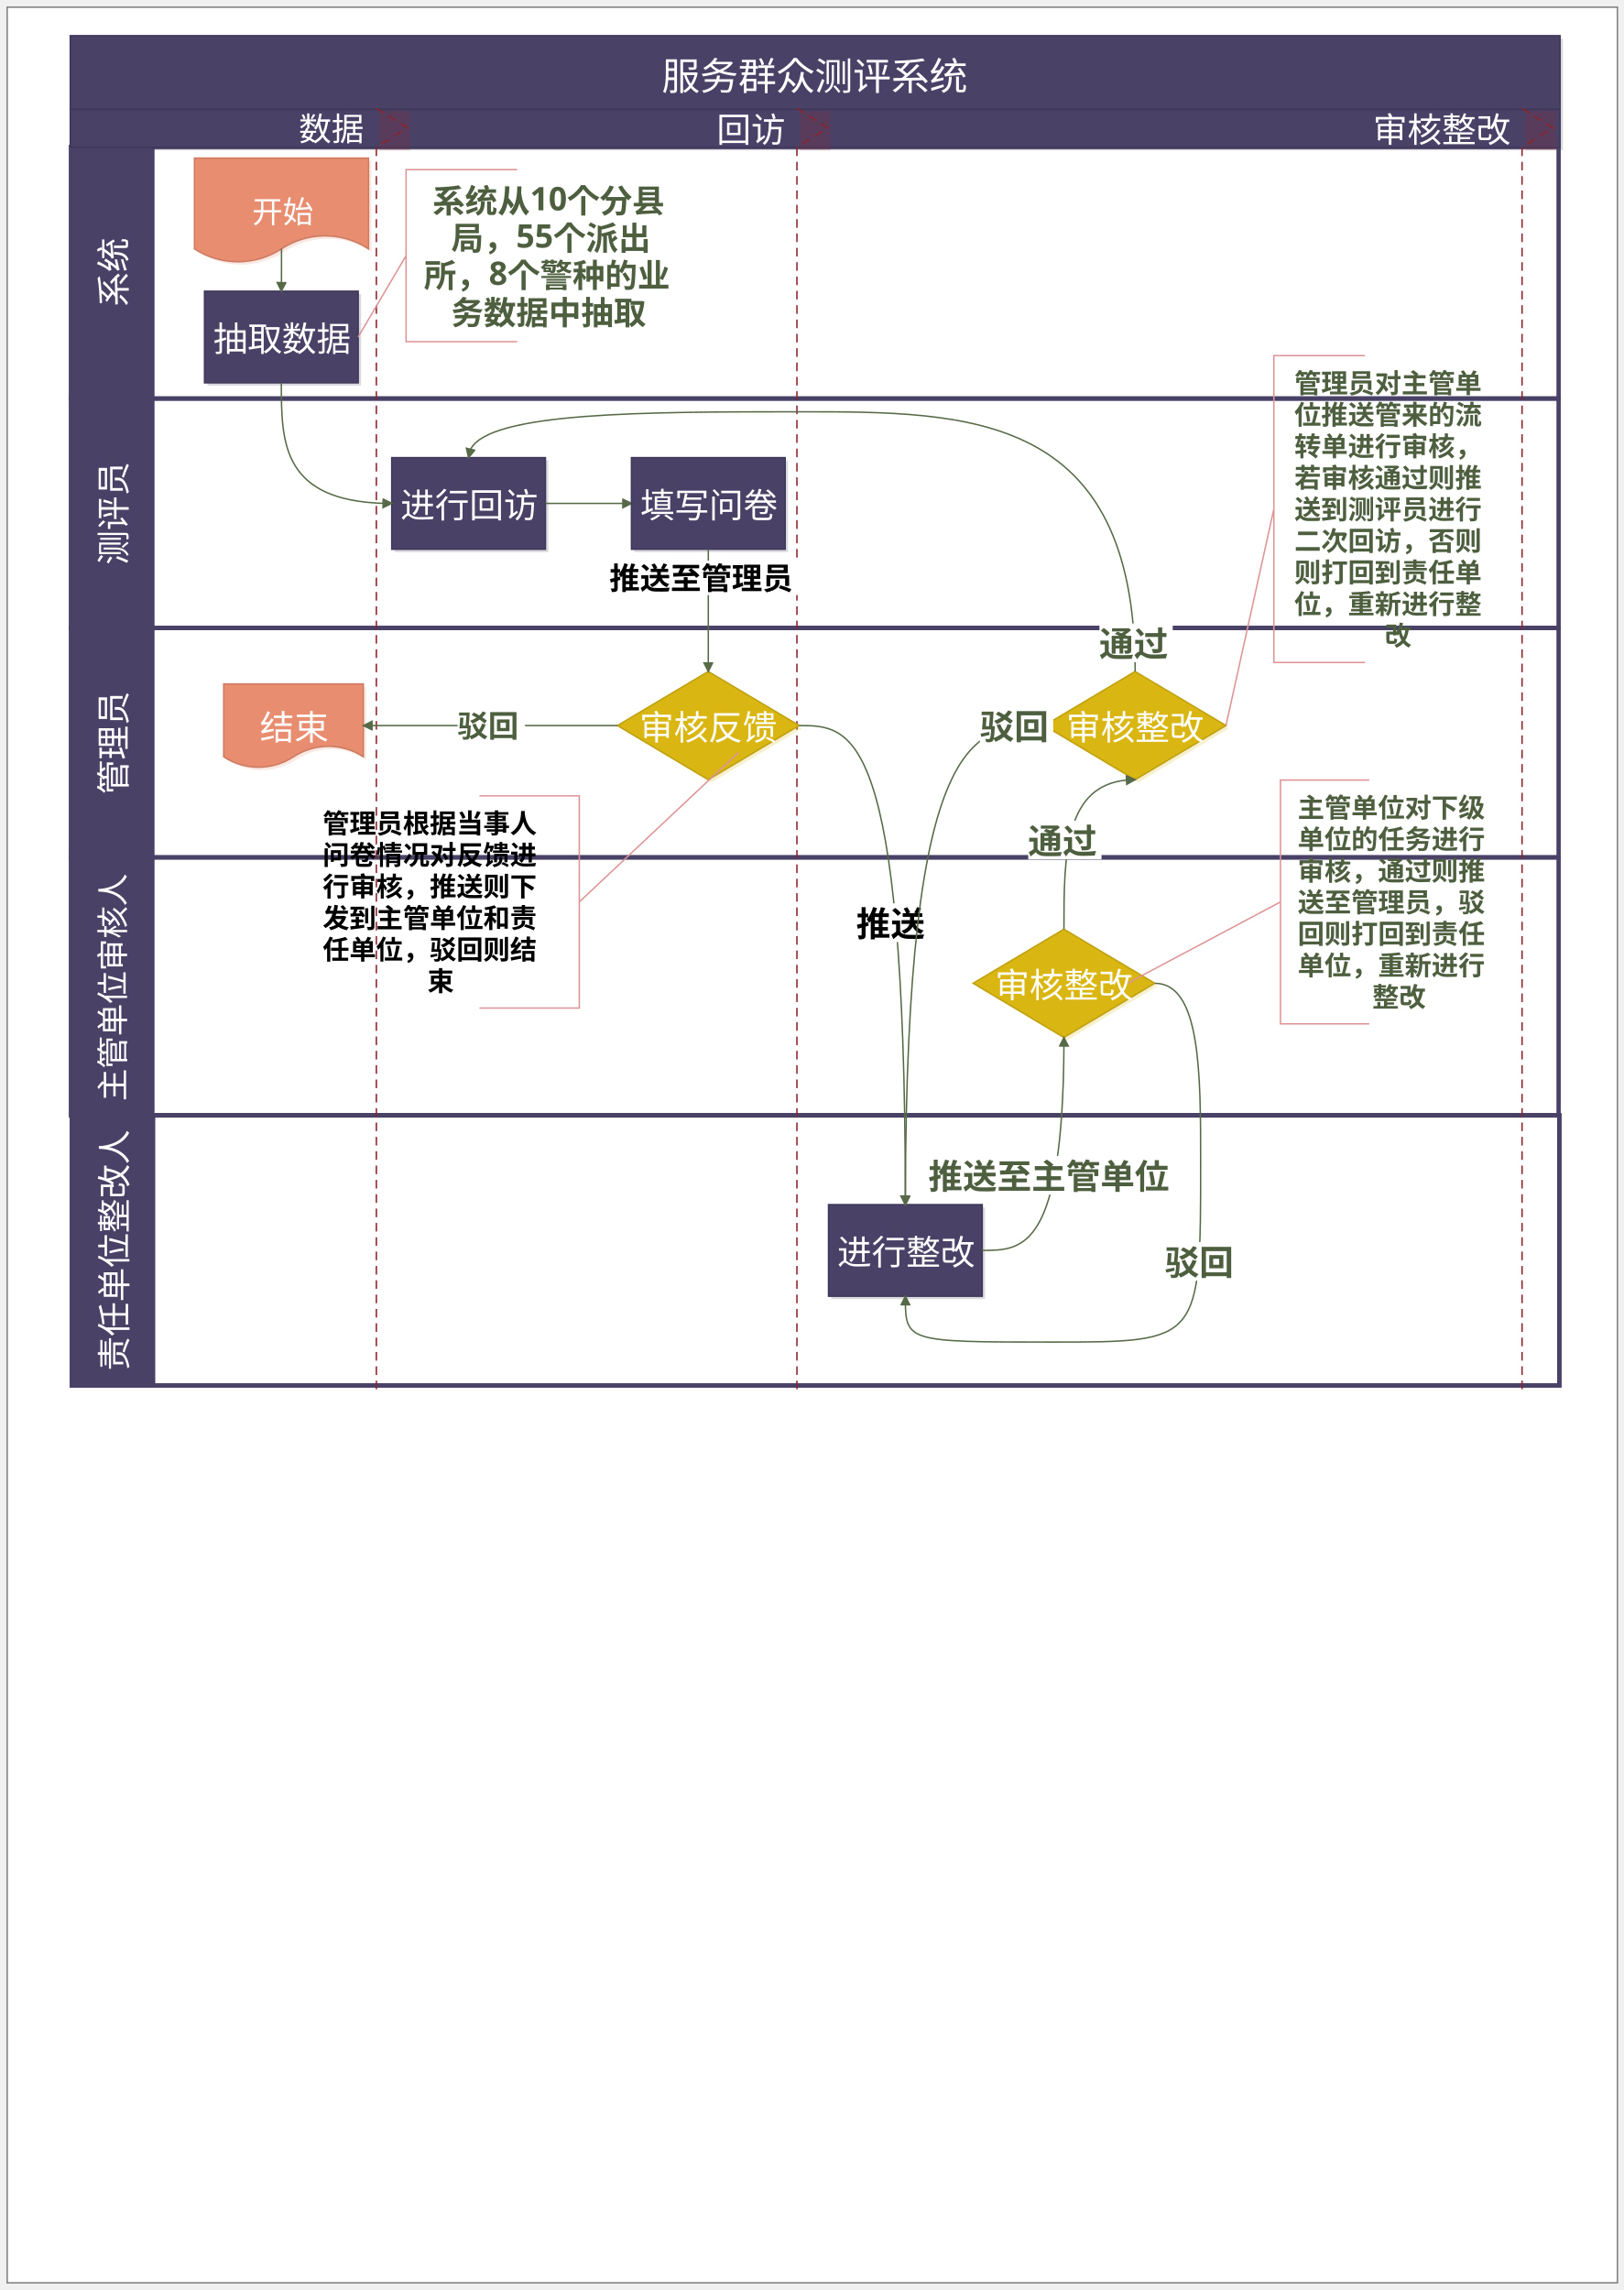
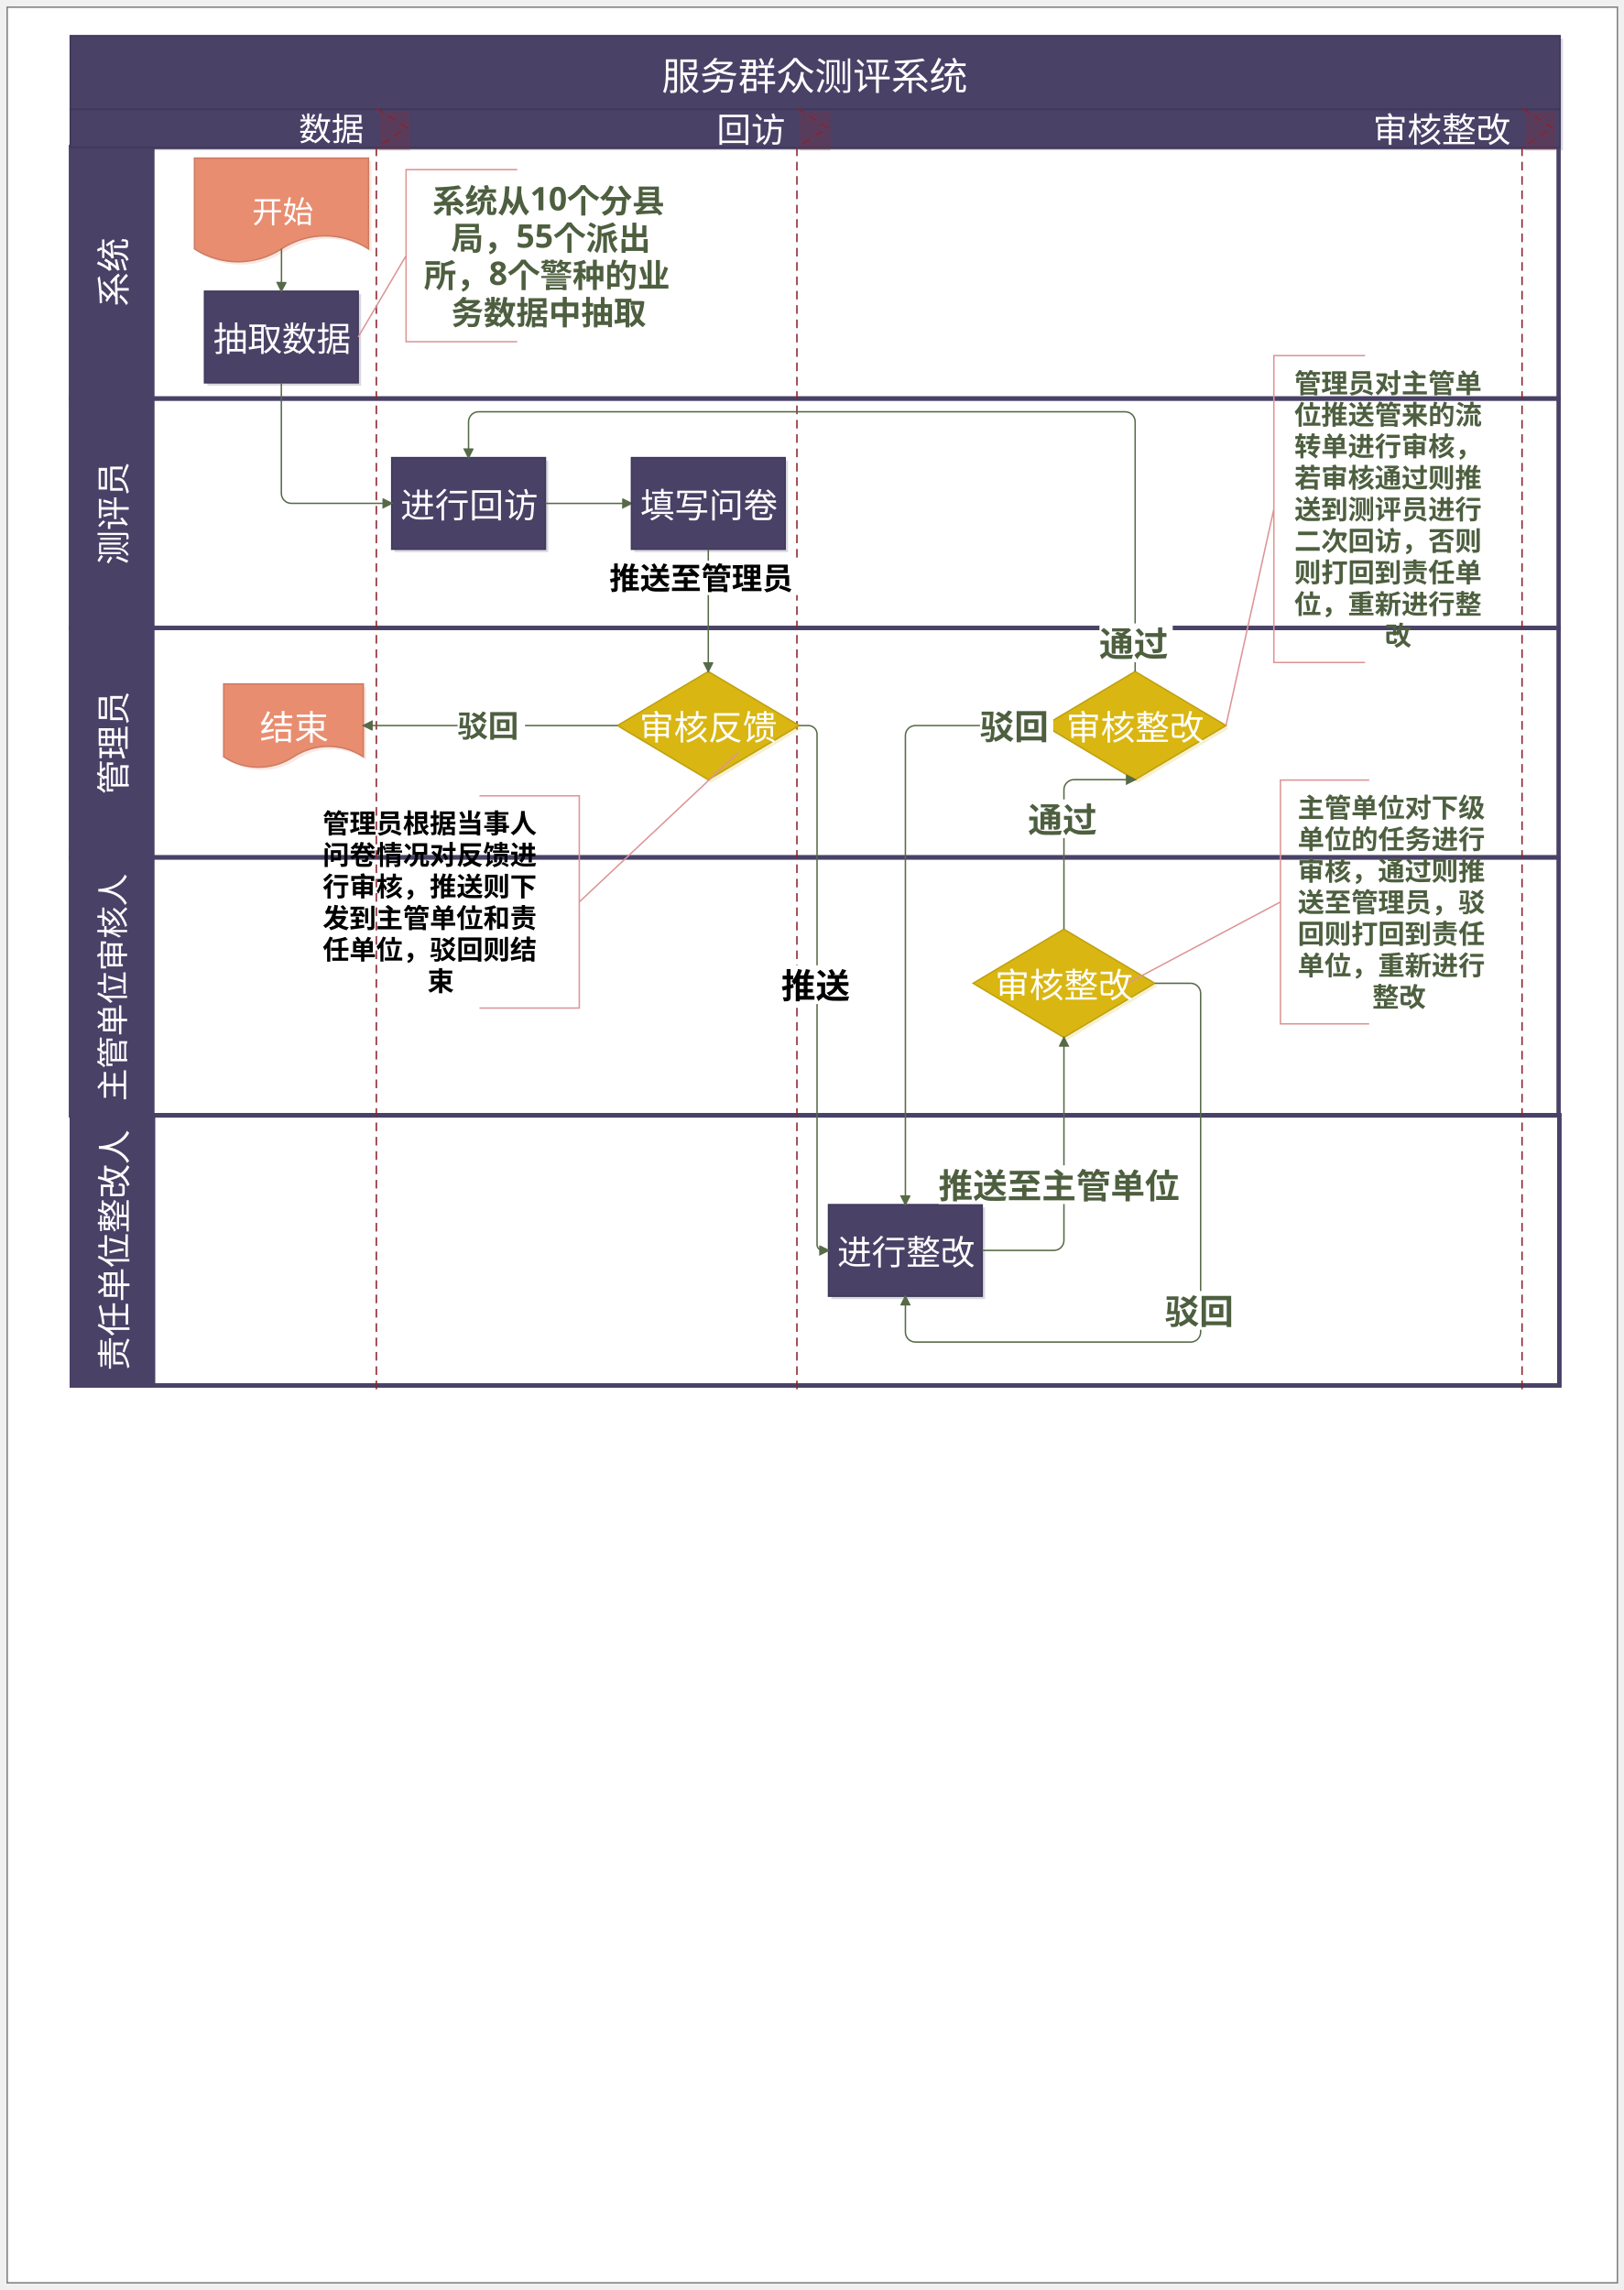
- <svg xmlns="http://www.w3.org/2000/svg" height="1597" width="1132" viewBox="0 0 1132 1597">
+ <svg xmlns="http://www.w3.org/2000/svg" width="1132" viewBox="0 0 1132 1597" height="1597">
  <style type="text/css">
.st8 {fill:#000000;font-family:仿宋;font-size:14pt;font-weight:bold}
.st5 {fill:#000000;font-family:仿宋;font-size:16pt;font-weight:bold}
.st7 {fill:#000000;font-family:仿宋;font-size:18pt;font-weight:bold}
.st10 {fill:#4d5f3f;font-family:仿宋;font-size:14pt;font-weight:bold}
.st6 {fill:#4d5f3f;font-family:仿宋;font-size:16pt;font-weight:bold}
.st11 {fill:#4d5f3f;font-family:仿宋;font-size:17pt;font-weight:bold}
.st9 {fill:#4d5f3f;font-family:仿宋;font-size:18pt;font-weight:bold}
.st4 {fill:#ffffff;font-family:Comic Sans MS;font-size:16pt}
.st2 {fill:#ffffff;font-family:Comic Sans MS;font-size:17pt}
.st1 {fill:#ffffff;font-family:Comic Sans MS;font-size:18pt}
.st3 {fill:#ffffff;font-family:Comic Sans MS;font-size:20pt}
</style>
  <defs />
  <g id="page1" transform="translate(5,5)">
-     <rect y="0" stroke="#808080" x="0" height="1587" width="1123" fill="#ffffff" />
+     <rect width="1123" fill="#ffffff" y="0" x="0" stroke="#808080" height="1587" />
    <g transform="translate(45.08,772.73)">
-       <path stroke="#494166" d="M0,0L1037.4,0L1037.4,188.5L0,188.5L0,0z" fill="none" id="shape1" stroke-width="3" />
-       <path stroke="#494166" d="M0,0L1037.4,0L1037.4,188.5L0,188.5L0,0z" fill="none" id="shape2" stroke-width="3" />
-       <g id="shape3" transform="matrix(0,-1,1,0,0,188.5)">
-         <path stroke="#494166" fill="#494166" d="M0,0L188.5,0L188.5,56.7L0,56.7L0,0z" stroke-width="3" />
+       <path id="shape1" fill="none" d="M0,0L1037.4,0L1037.4,188.5L0,188.5L0,0z" stroke-width="3" stroke="#494166" />
+       <path id="shape2" fill="none" d="M0,0L1037.4,0L1037.4,188.5L0,188.5L0,0z" stroke-width="3" stroke="#494166" />
+       <g id="shape3" transform="matrix(0,-1,1,0,-0,188.5)">
+         <path fill="#494166" d="M0,0L188.5,0L188.5,56.7L0,56.7L0,0z" stroke-width="3" stroke="#494166" />
        <text class="st1">
          <tspan y="38.3" x="10.3">责任单位整改人</tspan>
        </text>
      </g>
    </g>
    <g transform="translate(44.58,97.53)">
      <g>
-         <path stroke="#494166" d="M0,0L1037.4,0L1037.4,175.4L0,175.4L0,0z" fill="none" id="shape4" stroke-width="3" />
+         <path id="shape4" fill="none" d="M0,0L1037.4,0L1037.4,175.4L0,175.4L0,0z" stroke-width="3" stroke="#494166" />
        <g id="shape5" transform="matrix(0,-1,1,0,0,175.4)">
-           <path stroke="#494166" fill="#494166" d="M0,0L175.4,0L175.4,56.7L0,56.7L0,0z" stroke-width="3" />
+           <path fill="#494166" d="M0,0L175.4,0L175.4,56.7L0,56.7L0,0z" stroke-width="3" stroke="#494166" />
          <text class="st1">
            <tspan y="38.3" x="64.2">系统</tspan>
          </text>
        </g>
      </g>
      <g transform="translate(0,175.4)">
-         <path stroke="#494166" d="M0,0L1037.4,0L1037.4,160L0,160L0,0z" fill="none" id="shape6" stroke-width="3" />
+         <path id="shape6" fill="none" d="M0,0L1037.4,0L1037.4,160L0,160L0,0z" stroke-width="3" stroke="#494166" />
        <g id="shape7" transform="matrix(0,-1,1,0,0,160)">
-           <path stroke="#494166" fill="#494166" d="M0,0L160,0L160,56.7L0,56.7L0,0z" stroke-width="3" />
+           <path fill="#494166" d="M0,0L160,0L160,56.7L0,56.7L0,0z" stroke-width="3" stroke="#494166" />
          <text class="st1">
            <tspan y="38.3" x="44">测评员</tspan>
          </text>
        </g>
      </g>
      <g transform="translate(0,335.39)">
-         <path stroke="#494166" d="M0,0L1037.4,0L1037.4,160L0,160L0,0z" fill="none" id="shape8" stroke-width="3" />
+         <path id="shape8" fill="none" d="M0,0L1037.4,0L1037.4,160L0,160L0,0z" stroke-width="3" stroke="#494166" />
        <g id="shape9" transform="matrix(0,-1,1,0,0,160)">
-           <path stroke="#494166" fill="#494166" d="M0,0L160,0L160,56.7L0,56.7L0,0z" stroke-width="3" />
+           <path fill="#494166" d="M0,0L160,0L160,56.7L0,56.7L0,0z" stroke-width="3" stroke="#494166" />
          <text class="st1">
            <tspan y="38.3" x="44">管理员</tspan>
          </text>
        </g>
      </g>
      <g transform="translate(0,495.39)">
-         <path stroke="#494166" d="M0,0L1037.4,0L1037.4,180L0,180L0,0z" fill="none" id="shape10" stroke-width="3" />
+         <path id="shape10" fill="none" d="M0,0L1037.4,0L1037.4,180L0,180L0,0z" stroke-width="3" stroke="#494166" />
        <g id="shape11" transform="matrix(0,-1,1,0,0,180)">
-           <path stroke="#494166" fill="#494166" d="M0,0L180,0L180,56.7L0,56.7L0,0z" stroke-width="3" />
+           <path fill="#494166" d="M0,0L180,0L180,56.7L0,56.7L0,0z" stroke-width="3" stroke="#494166" />
          <text class="st2">
            <tspan y="37.3" x="10">主管单位审核人</tspan>
          </text>
        </g>
      </g>
    </g>
    <g transform="translate(44,19.87)">
      <path fill-opacity="0.2" fill="#494166" d="M2,2L1041,2L1041,80L2,80L2,2z" />
      <g id="shape12">
-         <path stroke="#3f3859" fill="#494166" d="M0,0L1039,0L1039,51.4L0,51.4L0,0z" />
+         <path fill="#494166" d="M0,0L1039,0L1039,51.4L0,51.4L0,0z" stroke="#3f3859" />
        <text class="st3">
          <tspan y="37.9" x="412.5">服务群众测评系统</tspan>
        </text>
      </g>
-       <path stroke="#3f3859" fill="#494166" d="M0,0L1039,0L1039,26.5L0,26.5L0,0z" id="shape13" transform="translate(0,51.45)" />
+       <path id="shape13" fill="#494166" d="M0,0L1039,0L1039,26.5L0,26.5L0,0z" transform="translate(0,51.45)" stroke="#3f3859" />
    </g>
    <g transform="translate(130.62,105.26)">
      <g id="shape14">
        <path fill-opacity="0.2" fill="#e88d70" d="M2,65.3L2,2L123.4,2L123.4,65.3C105,53.2,81.1,53.2,62.7,65.3C44.3,77.3,20.4,77.3,2,65.3z" />
-         <path stroke="#cc7b62" fill="#e88d70" d="M0,63.3L0,0L121.4,0L121.4,63.3C103,51.2,79.1,51.2,60.7,63.3C42.3,75.3,18.4,75.3,0,63.3z" />
+         <path fill="#e88d70" d="M0,63.3L0,0L121.4,0L121.4,63.3C103,51.2,79.1,51.2,60.7,63.3C42.3,75.3,18.4,75.3,0,63.3z" stroke="#cc7b62" />
      </g>
      <text class="st4">
        <tspan y="45.2" x="40.2">开始</tspan>
      </text>
    </g>
    <g transform="translate(257.48,70.54)">
      <path fill-opacity="0.2" fill="#9d2932" d="M2,2L23.4,2L23.4,29.3L2,29.3L2,2z" />
      <g id="shape15">
-         <path stroke-dasharray="6,4" stroke="#8a232b" d="M0,0L21.4,13.6L0,27.3" fill="none" />
+         <path stroke-dasharray="6,4" fill="none" d="M0,0L21.4,13.6L0,27.3" stroke="#8a232b" />
        <text class="st2">
          <tspan y="22.6" x="-54">数据</tspan>
        </text>
      </g>
-       <path stroke-dasharray="6,4" stroke="#8a232b" d="M0,27.3L0,893.5" fill="none" id="shape16" />
+       <path id="shape16" stroke-dasharray="6,4" fill="none" d="M0,27.3L0,893.5" stroke="#8a232b" />
    </g>
    <g transform="translate(550.78,70.54)">
      <path fill-opacity="0.2" fill="#9d2932" d="M2,2L23.4,2L23.4,29.3L2,29.3L2,2z" />
      <g id="shape17">
-         <path stroke-dasharray="6,4" stroke="#8a232b" d="M0,0L21.4,13.6L0,27.3" fill="none" />
+         <path stroke-dasharray="6,4" fill="none" d="M0,0L21.4,13.6L0,27.3" stroke="#8a232b" />
        <text class="st1">
          <tspan y="23.6" x="-56">回访</tspan>
        </text>
      </g>
-       <path stroke-dasharray="6,4" stroke="#8a232b" d="M0,27.3L0,893.5" fill="none" id="shape18" />
+       <path id="shape18" stroke-dasharray="6,4" fill="none" d="M0,27.3L0,893.5" stroke="#8a232b" />
    </g>
    <g transform="translate(1056.5,70.54)">
      <path fill-opacity="0.2" fill="#9d2932" d="M2,2L23.4,2L23.4,29.3L2,29.3L2,2z" />
      <g id="shape19">
-         <path stroke-dasharray="6,4" stroke="#8a232b" d="M0,0L21.4,13.6L0,27.3" fill="none" />
+         <path stroke-dasharray="6,4" fill="none" d="M0,0L21.4,13.6L0,27.3" stroke="#8a232b" />
        <text class="st1">
          <tspan y="23.6" x="-104">审核整改</tspan>
        </text>
      </g>
-       <path stroke-dasharray="6,4" stroke="#8a232b" d="M0,27.3L0,893.5" fill="none" id="shape20" />
+       <path id="shape20" stroke-dasharray="6,4" fill="none" d="M0,27.3L0,893.5" stroke="#8a232b" />
    </g>
    <g transform="translate(137.62,198.08)">
      <g id="shape21">
        <path fill-opacity="0.2" fill="#494166" d="M109.2,65.9L109.2,2L2,2L2,65.9L109.2,65.9z" />
-         <path stroke="#3f3859" fill="#494166" d="M107.2,63.9L107.2,0L0,0L0,63.9L107.2,63.9z" />
+         <path fill="#494166" d="M107.2,63.9L107.2,0L0,0L0,63.9L107.2,63.9z" stroke="#3f3859" />
      </g>
      <text class="st1">
        <tspan y="41.9" x="6.1">抽取数据</tspan>
      </text>
    </g>
    <g id="shape22" transform="translate(191.32,168.54)">
-       <path stroke="#566a47" d="M0,0L0,17.5C0,19.7,-0,23.3,-0.1,25.5" fill="none" />
-       <path stroke-linecap="round" stroke="#566a47" fill="#566a47" d="M3,23.6L-0.1,29.5L-3,23.5L3,23.6" stroke-width="1" />
+       <path fill="none" d="M0,0L0,17.5C0,19.7,-0,23.3,-0.1,25.5" stroke="#566a47" />
+       <path fill="#566a47" stroke-linecap="round" d="M3,23.6L-0.1,29.5L-3,23.5L3,23.6" stroke-width="1" stroke="#566a47" />
    </g>
    <g transform="translate(268.19,314.14)">
      <g id="shape23">
        <path fill-opacity="0.2" fill="#494166" d="M109.2,65.9L109.2,2L2,2L2,65.9L109.2,65.9z" />
-         <path stroke="#3f3859" fill="#494166" d="M107.2,63.9L107.2,0L0,0L0,63.9L107.2,63.9z" />
+         <path fill="#494166" d="M107.2,63.9L107.2,0L0,0L0,63.9L107.2,63.9z" stroke="#3f3859" />
      </g>
      <text class="st1">
        <tspan y="41.9" x="6.1">进行回访</tspan>
      </text>
    </g>
-     <g id="shape24" transform="translate(191.21,261.93)">
-       <path stroke="#566a47" d="M0,0C0,21,0,42.1,9.6,57.8C18.8,72.8,36.6,83.1,71.4,84.1" fill="none" />
-       <path stroke-linecap="round" stroke="#566a47" fill="#566a47" d="M71,81.1L77,84.1L70.9,87.1L71,81.1" stroke-width="1" />
+     <g id="shape24" transform="translate(191.22,261.93)">
+       <path fill="none" d="M0,0L0,77.1C0,81,3.1,84.1,7,84.1L71,84.1" stroke="#566a47" />
+       <path fill="#566a47" stroke-linecap="round" d="M71,81.1L77,84.1L71,87.1L71,81.1" stroke-width="1" stroke="#566a47" />
    </g>
    <g id="shape25" transform="translate(375.38,346.07)">
-       <path stroke="#566a47" d="M0,0L54,0" fill="none" />
-       <path stroke-linecap="round" stroke="#566a47" fill="#566a47" d="M54,-3L60,0L54,3L54,-3" stroke-width="1" />
+       <path fill="none" d="M0,0L54,0" stroke="#566a47" />
+       <path fill="#566a47" stroke-linecap="round" d="M54,-3L60,0L54,3L54,-3" stroke-width="1" stroke="#566a47" />
    </g>
    <g transform="translate(435.38,314.14)">
      <g id="shape26">
        <path fill-opacity="0.2" fill="#494166" d="M109.2,65.9L109.2,2L2,2L2,65.9L109.2,65.9z" />
-         <path stroke="#3f3859" fill="#494166" d="M107.2,63.9L107.2,0L0,0L0,63.9L107.2,63.9z" />
+         <path fill="#494166" d="M107.2,63.9L107.2,0L0,0L0,63.9L107.2,63.9z" stroke="#3f3859" />
      </g>
      <text class="st1">
        <tspan y="41.9" x="6.1">填写问卷</tspan>
      </text>
    </g>
    <g transform="translate(425.64,463.27)">
      <g id="shape27">
        <path fill-opacity="0.2" fill="#d9b612" d="M65.3,77.5L128.7,39.7L65.3,2L2,39.7L65.3,77.5z" />
-         <path stroke="#bfa00e" fill="#d9b612" d="M63.3,75.5L126.7,37.7L63.3,0L0,37.7L63.3,75.5z" />
+         <path fill="#d9b612" d="M63.3,75.5L126.7,37.7L63.3,0L0,37.7L63.3,75.5z" stroke="#bfa00e" />
      </g>
      <text class="st1">
        <tspan y="47.7" x="15.3">审核反馈</tspan>
      </text>
    </g>
    <g id="shape28" transform="translate(488.97,378)">
-       <path stroke="#566a47" d="M0,0L0,79.3" fill="none" />
-       <path stroke-linecap="round" stroke="#566a47" fill="#566a47" d="M3,79.3L0,85.3L-3,79.3L3,79.3" stroke-width="1" />
-       <rect y="8" x="-68.9" height="24" width="141" fill="#ffffff" />
+       <path fill="none" d="M0,0L0,79.3" stroke="#566a47" />
+       <path fill="#566a47" stroke-linecap="round" d="M3,79.3L0,85.3L-3,79.3L3,79.3" stroke-width="1" stroke="#566a47" />
+       <rect width="141" fill="#ffffff" y="8" x="-68.9" height="24" />
      <text class="st5">
        <tspan y="28" x="-69">推送至管理员</tspan>
      </text>
    </g>
    <g transform="translate(151,471.97)">
      <g id="shape29">
        <path fill-opacity="0.2" fill="#e88d70" d="M2,52.8L2,2L99.4,2L99.4,52.8C84.6,43.1,65.5,43.1,50.7,52.8C35.9,62.5,16.8,62.5,2,52.8z" />
-         <path stroke="#cc7b62" fill="#e88d70" d="M0,50.8L0,0L97.4,0L97.4,50.8C82.6,41.1,63.5,41.1,48.7,50.8C33.9,60.5,14.8,60.5,0,50.8z" />
+         <path fill="#e88d70" d="M0,50.8L0,0L97.4,0L97.4,50.8C82.6,41.1,63.5,41.1,48.7,50.8C33.9,60.5,14.8,60.5,0,50.8z" stroke="#cc7b62" />
      </g>
      <text class="st1">
        <tspan y="39" x="25.2">结束</tspan>
      </text>
    </g>
    <g id="shape30" transform="translate(425.64,501)">
-       <path stroke="#566a47" d="M0,0L-171.2,-0" fill="none" />
-       <path stroke-linecap="round" stroke="#566a47" fill="#566a47" d="M-171.2,3L-177.2,-0L-171.2,-3L-171.2,3" stroke-width="1" />
-       <rect y="-12" x="-111.5" height="24" width="47" fill="#ffffff" />
+       <path fill="none" d="M0,0L-171.2,-0" stroke="#566a47" />
+       <path fill="#566a47" stroke-linecap="round" d="M-171.2,3L-177.2,-0L-171.2,-3L-171.2,3" stroke-width="1" stroke="#566a47" />
+       <rect width="47" fill="#ffffff" y="-12" x="-111.5" height="24" />
      <text class="st6">
        <tspan y="8" x="-111.6">驳回</tspan>
      </text>
    </g>
    <g transform="translate(572.81,835.07)">
      <g id="shape31">
        <path fill-opacity="0.2" fill="#494166" d="M109.2,65.9L109.2,2L2,2L2,65.9L109.2,65.9z" />
-         <path stroke="#3f3859" fill="#494166" d="M107.2,63.9L107.2,0L0,0L0,63.9L107.2,63.9z" />
+         <path fill="#494166" d="M107.2,63.9L107.2,0L0,0L0,63.9L107.2,63.9z" stroke="#3f3859" />
      </g>
      <text class="st1">
        <tspan y="41.9" x="6.1">进行整改</tspan>
      </text>
    </g>
    <g id="shape32" transform="translate(552.31,501)">
-       <path stroke="#566a47" d="M0,0C18.5,0,37,0,50.9,41.8C64.7,83.1,73.9,165.2,74.1,328.6" fill="none" />
-       <path stroke-linecap="round" stroke="#566a47" fill="#566a47" d="M77.1,328.1L74.1,334.1L71.1,328.1L77.1,328.1" stroke-width="1" />
-       <rect y="124" x="39.9" height="27" width="51.1" fill="#ffffff" />
+       <path fill="none" d="M0,0L6.5,0C9.8,0,12.5,2.7,12.5,6L12.5,362C12.5,364.2,14.3,366,16.5,366" stroke="#566a47" />
+       <path fill="#566a47" stroke-linecap="round" d="M14.5,363L20.5,366L14.5,369L14.5,363" stroke-width="1" stroke="#566a47" />
+       <rect width="51.1" fill="#ffffff" y="167.2" x="-12.4" height="27" />
      <text class="st7">
-         <tspan y="147" x="39.8">推送</tspan>
+         <tspan y="190.2" x="-12.5">推送</tspan>
      </text>
    </g>
    <g id="shape33" transform="matrix(0,1,-1,0,399,550)">
-       <path stroke="#dd9496" d="M74,0L-30.3,-111M148,69.6L148,0L0,0L0,69.6" fill="none" />
+       <path fill="none" d="M74,0L-30.3,-111M148,69.6L148,0L0,0L0,69.6" stroke="#dd9496" />
      <text class="st8" transform="matrix(0,-1,1,0,74,74)">
        <tspan y="-48" x="-105">管理员根据当事人</tspan>
        <tspan y="-26" x="-105">问卷情况对反馈进</tspan>
        <tspan y="-4" x="-105">行审核，推送则下</tspan>
        <tspan y="18" x="-105">发到主管单位和责</tspan>
        <tspan y="40" x="-105">任单位，驳回则结</tspan>
        <tspan y="62" x="-32">束</tspan>
      </text>
    </g>
    <g transform="translate(673.66,643)">
      <g id="shape34">
        <path fill-opacity="0.2" fill="#d9b612" d="M65.3,77.5L128.7,39.7L65.3,2L2,39.7L65.3,77.5z" />
-         <path stroke="#bfa00e" fill="#d9b612" d="M63.3,75.5L126.7,37.7L63.3,0L0,37.7L63.3,75.5z" />
+         <path fill="#d9b612" d="M63.3,75.5L126.7,37.7L63.3,0L0,37.7L63.3,75.5z" stroke="#bfa00e" />
      </g>
      <text class="st1">
        <tspan y="47.7" x="15.3">审核整改</tspan>
      </text>
    </g>
    <g id="shape35" transform="translate(680,867)">
-       <path stroke="#566a47" d="M0,0C14.3,0,28.5,0,39.2,-18.6C49.6,-36.6,56.6,-72.3,57,-142.7" fill="none" />
-       <path stroke-linecap="round" stroke="#566a47" fill="#566a47" d="M54,-142.5L57,-148.5L60,-142.5L54,-142.5" stroke-width="1" />
-       <rect y="-65.9" x="-37.5" height="27" width="178.8" fill="#ffffff" />
-       <text class="st9">
-         <tspan y="-42.9" x="-37.6">推送至主管单位</tspan>
+       <path fill="none" d="M0,0L50,0C53.9,0,57,-3.1,57,-7L57,-142.5" stroke="#566a47" />
+       <path fill="#566a47" stroke-linecap="round" d="M54,-142.5L57,-148.5L60,-142.5L54,-142.5" stroke-width="1" stroke="#566a47" />
+       <rect width="178.8" fill="#ffffff" y="-59.3" x="-30.4" height="27" />
+       <text class="st9">
+         <tspan y="-36.3" x="-30.5">推送至主管单位</tspan>
      </text>
    </g>
    <g id="shape36" transform="translate(800.34,680.73)">
-       <path stroke="#566a47" d="M0,0C32,0,32,62.5,32,125.1C32,187.6,32,218.9,19.1,234.6C6.3,250.2,-19.5,250.2,-71,250.2C-122.4,250.2,-148.2,250.2,-161.1,246.2C-173,242.5,-173.9,235.3,-173.9,221.5" fill="none" />
-       <path stroke-linecap="round" stroke="#566a47" fill="#566a47" d="M-176.9,224.2L-173.9,218.2L-170.9,224.2L-176.9,224.2" stroke-width="1" />
-       <rect y="180.4" x="7.1" height="27" width="51.1" fill="#ffffff" />
-       <text class="st9">
-         <tspan y="203.4" x="7">驳回</tspan>
+       <path fill="none" d="M0,0L25,0C28.9,0,32,3.1,32,7L32,243.2C32,247.1,28.9,250.2,25,250.2L-166.9,250.2C-170.8,250.2,-173.9,247.1,-173.9,243.2L-173.9,224.2" stroke="#566a47" />
+       <path fill="#566a47" stroke-linecap="round" d="M-176.9,224.2L-173.9,218.2L-170.9,224.2L-176.9,224.2" stroke-width="1" stroke="#566a47" />
+       <rect width="51.1" fill="#ffffff" y="214.6" x="7.1" height="27" />
+       <text class="st9">
+         <tspan y="237.6" x="7">驳回</tspan>
      </text>
    </g>
    <g id="shape37" transform="matrix(0,1,-1,0,1058,539)">
-       <path stroke="#dd9496" d="M85,170L141.7,276.7M170,108.1L170,170L0,170L0,108.1" fill="none" />
+       <path fill="none" d="M85,170L141.7,276.7M170,108.1L170,170L0,170L0,108.1" stroke="#dd9496" />
      <text class="st10" transform="matrix(0,-1,1,0,85,85)">
        <tspan y="-59" x="-73">主管单位对下级</tspan>
        <tspan y="-37" x="-73">单位的任务进行</tspan>
        <tspan y="-15" x="-73">审核，通过则推</tspan>
        <tspan y="7" x="-73">送至管理员，驳</tspan>
        <tspan y="29" x="-73">回则打回到责任</tspan>
        <tspan y="51" x="-73">单位，重新进行</tspan>
        <tspan y="73" x="-21">整改</tspan>
      </text>
    </g>
    <g transform="translate(723.33,463.27)">
      <g id="shape38">
        <path fill-opacity="0.2" fill="#d9b612" d="M65.3,77.5L128.7,39.7L65.3,2L2,39.7L65.3,77.5z" />
-         <path stroke="#bfa00e" fill="#d9b612" d="M63.3,75.5L126.7,37.7L63.3,0L0,37.7L63.3,75.5z" />
+         <path fill="#d9b612" d="M63.3,75.5L126.7,37.7L63.3,0L0,37.7L63.3,75.5z" stroke="#bfa00e" />
      </g>
      <text class="st1">
        <tspan y="47.7" x="15.3">审核整改</tspan>
      </text>
    </g>
    <g id="shape39" transform="translate(737,643)">
-       <path stroke="#566a47" d="M0,0C0,-26.1,0,-52.1,6.2,-71.7C11.9,-89.7,22.9,-102.1,43.9,-104" fill="none" />
-       <path stroke-linecap="round" stroke="#566a47" fill="#566a47" d="M43.5,-107L49.7,-104.3L43.8,-101L43.5,-107" stroke-width="1" />
-       <rect y="-75.7" x="-24.9" height="27" width="51.1" fill="#ffffff" />
-       <text class="st9">
-         <tspan y="-52.7" x="-25">通过</tspan>
+       <path fill="none" d="M0,0L0,-97.3C0,-101.1,3.1,-104.3,7,-104.3L43.7,-104.3" stroke="#566a47" />
+       <path fill="#566a47" stroke-linecap="round" d="M43.7,-107.3L49.7,-104.3L43.7,-101.3L43.7,-107.3" stroke-width="1" stroke="#566a47" />
+       <rect width="51.1" fill="#ffffff" y="-90.5" x="-24.9" height="27" />
+       <text class="st9">
+         <tspan y="-67.5" x="-25">通过</tspan>
      </text>
    </g>
    <g id="shape40" transform="translate(723.33,501)">
-       <path stroke="#566a47" d="M0,0C-24.2,0,-48.5,0,-66.6,41.8C-84.6,83,-96.6,165.1,-96.9,328.4" fill="none" />
-       <path stroke-linecap="round" stroke="#566a47" fill="#566a47" d="M-93.9,328.1L-96.9,334.1L-99.9,328.1L-93.9,328.1" stroke-width="1" />
-       <rect y="-13.5" x="-44.9" height="27" width="51.1" fill="#ffffff" />
+       <path fill="none" d="M0,0L-89.9,0C-93.8,0,-96.9,3.1,-96.9,7L-96.9,328.1" stroke="#566a47" />
+       <path fill="#566a47" stroke-linecap="round" d="M-93.9,328.1L-96.9,334.1L-99.9,328.1L-93.9,328.1" stroke-width="1" stroke="#566a47" />
+       <rect width="51.1" fill="#ffffff" y="-13.5" x="-44.9" height="27" />
      <text class="st9">
        <tspan y="9.5" x="-45">驳回</tspan>
      </text>
    </g>
    <g id="shape41" transform="translate(786.66,463.27)">
-       <path stroke="#566a47" d="M0,0C0,-181.1,-116.2,-181.1,-232.4,-181.1C-341.3,-181.1,-450.1,-181.1,-463.5,-154.9" fill="none" />
-       <path stroke-linecap="round" stroke="#566a47" fill="#566a47" d="M-460.6,-154.3L-464.9,-149.1L-466.4,-155.7L-460.6,-154.3" stroke-width="1" />
-       <rect y="-33.5" x="-24.9" height="27" width="51.1" fill="#ffffff" />
+       <path fill="none" d="M0,0L0,-174.1C0,-178,-3.1,-181.1,-7,-181.1L-457.9,-181.1C-461.7,-181.1,-464.9,-178,-464.9,-174.1L-464.9,-155.1" stroke="#566a47" />
+       <path fill="#566a47" stroke-linecap="round" d="M-461.9,-155.1L-464.9,-149.1L-467.9,-155.1L-461.9,-155.1" stroke-width="1" stroke="#566a47" />
+       <rect width="51.1" fill="#ffffff" y="-33.5" x="-24.9" height="27" />
      <text class="st9">
        <tspan y="-10.5" x="-25">通过</tspan>
      </text>
    </g>
    <g id="shape42" transform="matrix(0,1,-1,0,1058,243)">
-       <path stroke="#dd9496" d="M107,174.6L258,208M214,111L214,174.6L0,174.6L0,111" fill="none" />
+       <path fill="none" d="M107,174.6L258,208M214,111L214,174.6L0,174.6L0,111" stroke="#dd9496" />
      <text class="st10" transform="matrix(0,-1,1,0,107,107)">
        <tspan y="-81" x="-53.3">管理员对主管单</tspan>
        <tspan y="-59" x="-53.3">位推送管来的流</tspan>
        <tspan y="-37" x="-53.3">转单进行审核，</tspan>
        <tspan y="-15" x="-53.3">若审核通过则推</tspan>
        <tspan y="7" x="-53.3">送到测评员进行</tspan>
        <tspan y="29" x="-53.3">二次回访，否则</tspan>
        <tspan y="51" x="-53.3">则打回到责任单</tspan>
        <tspan y="73" x="-53.3">位，重新进行整</tspan>
        <tspan y="95" x="9.7">改</tspan>
      </text>
    </g>
    <g id="shape43" transform="matrix(0,1,-1,0,491,113.3)">
-       <path stroke="#dd9496" d="M60,212.8L116.7,246.2M120,135.3L120,212.8L0,212.8L0,135.3" fill="none" />
+       <path fill="none" d="M60,212.8L116.7,246.2M120,135.3L120,212.8L0,212.8L0,135.3" stroke="#dd9496" />
      <text class="st11" transform="matrix(0,-1,1,0,60,60)">
        <tspan y="-30" x="-134.4">系统从10个分县</tspan>
        <tspan y="-4" x="-121.4">局，55个派出</tspan>
        <tspan y="22" x="-140.4">所，8个警种的业</tspan>
        <tspan y="48" x="-121.4">务数据中抽取</tspan>
      </text>
    </g>
  </g>
</svg>
